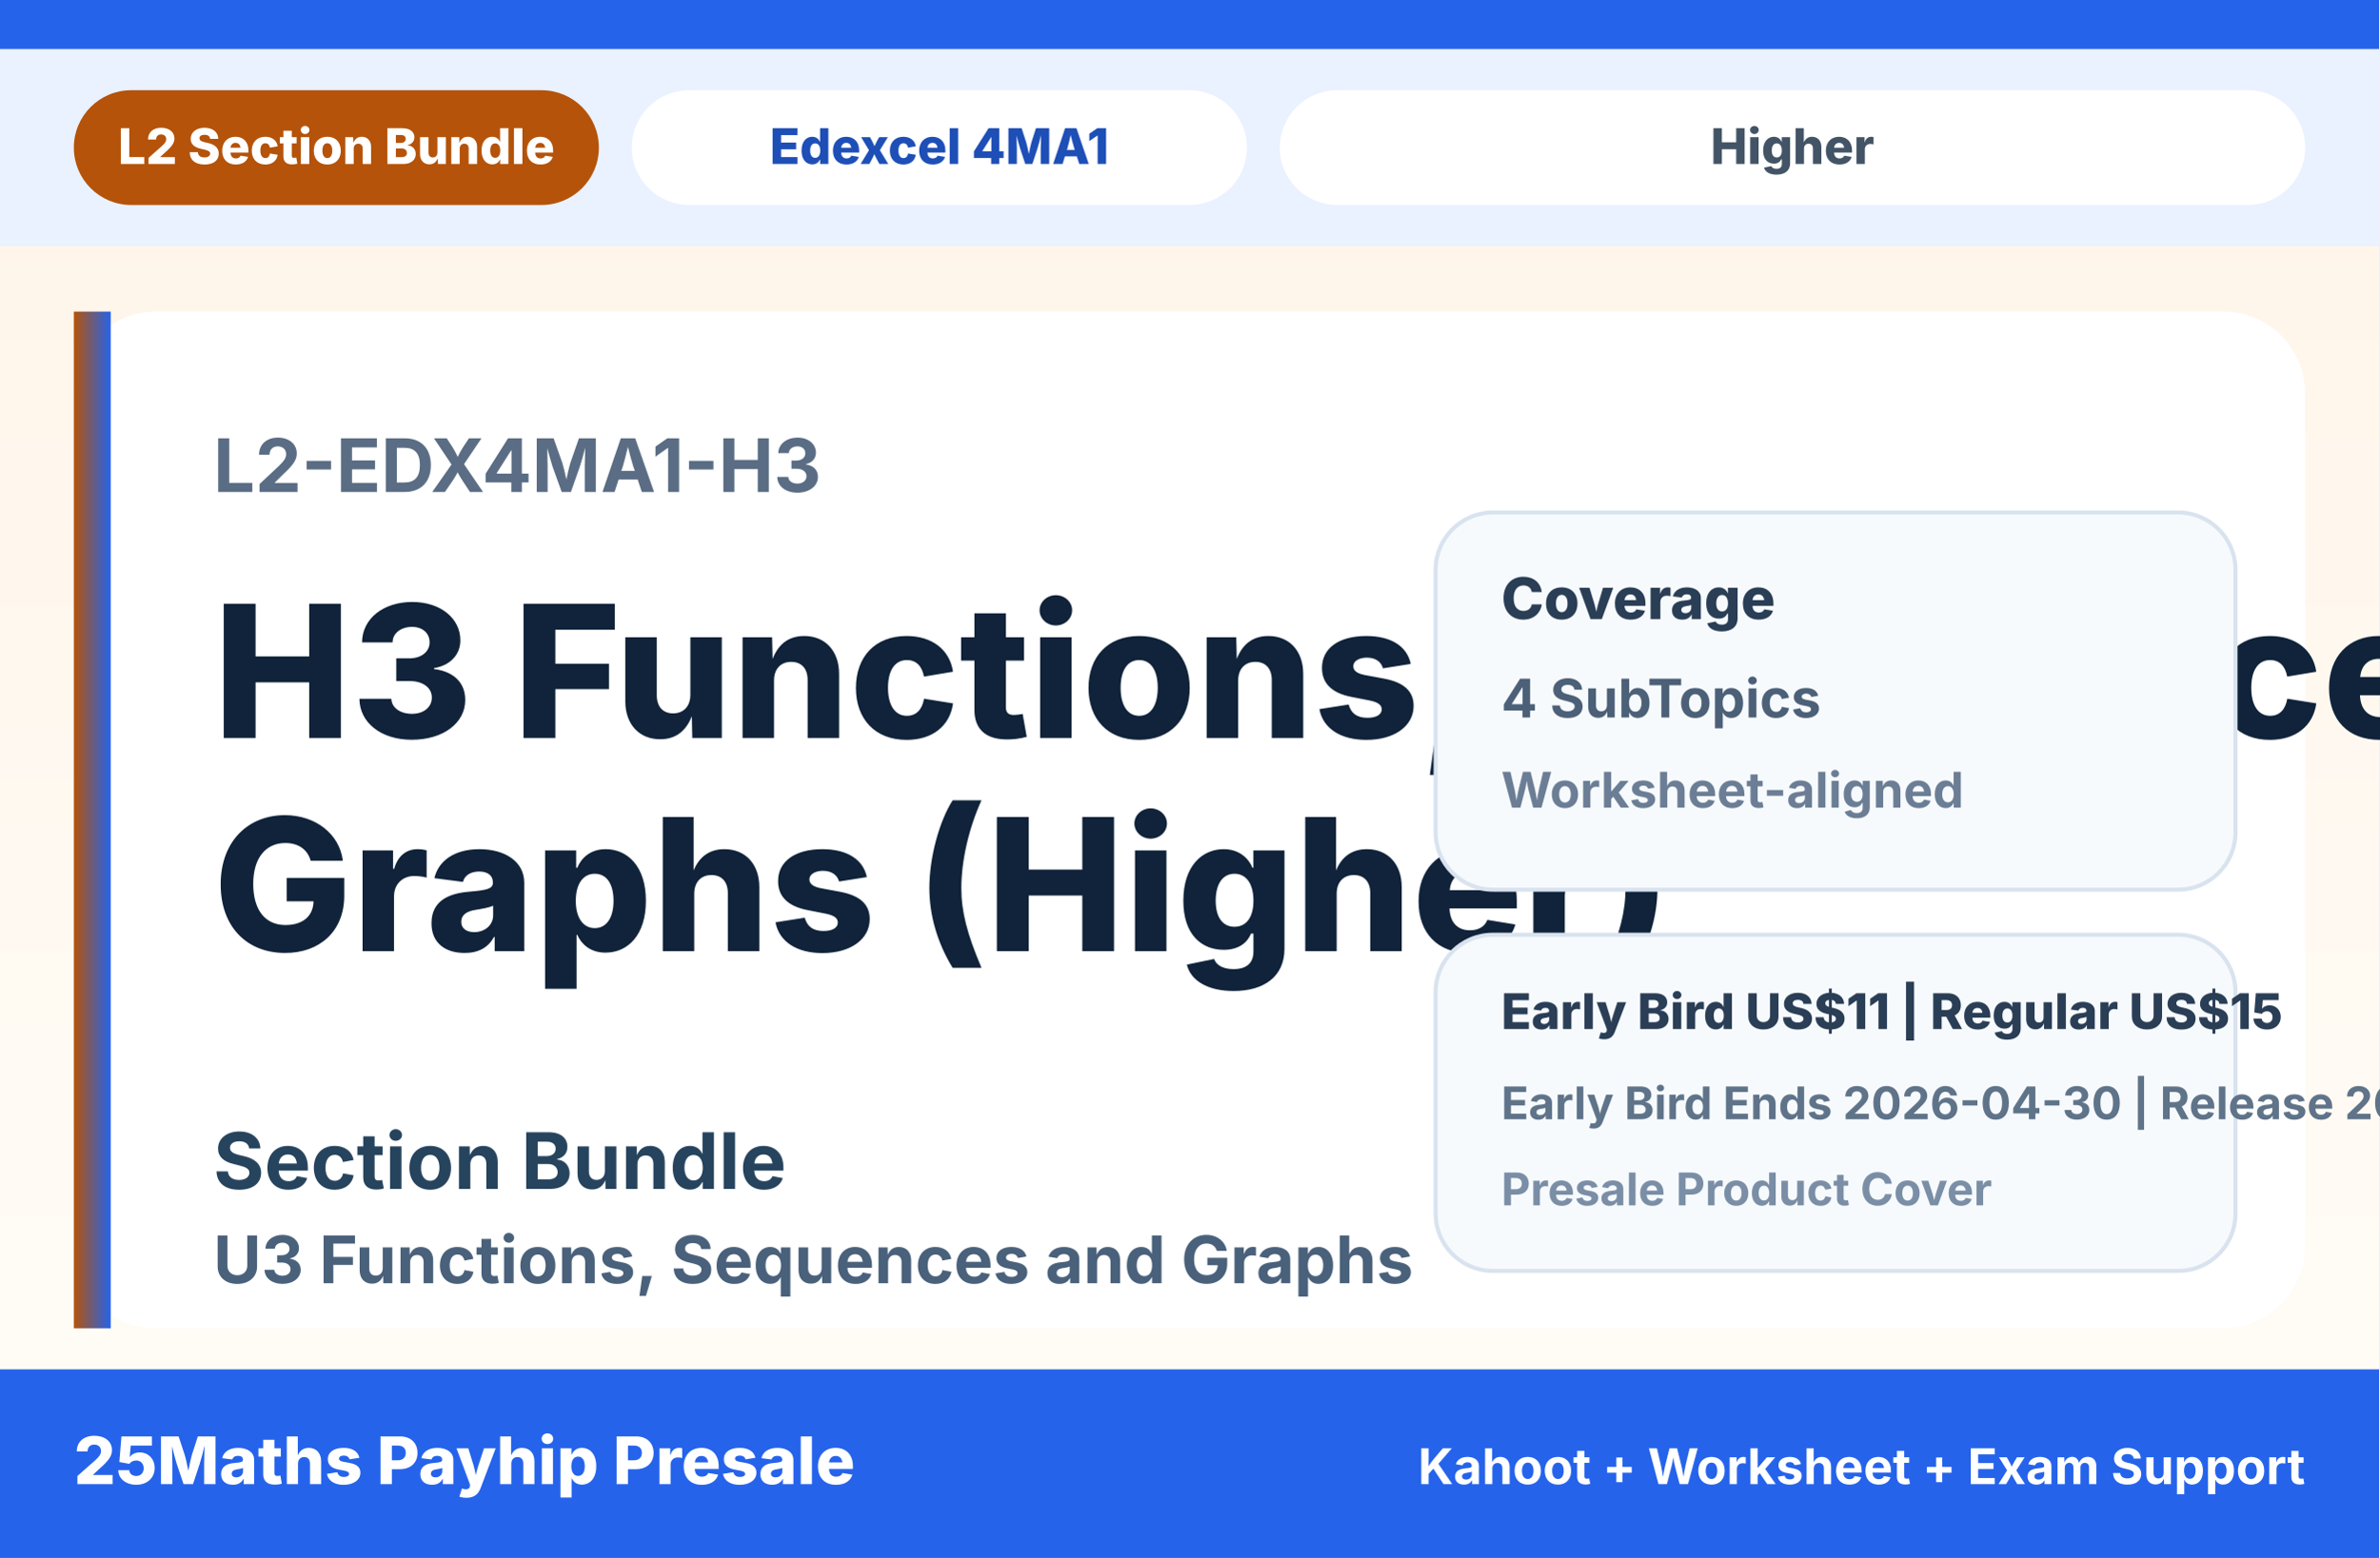
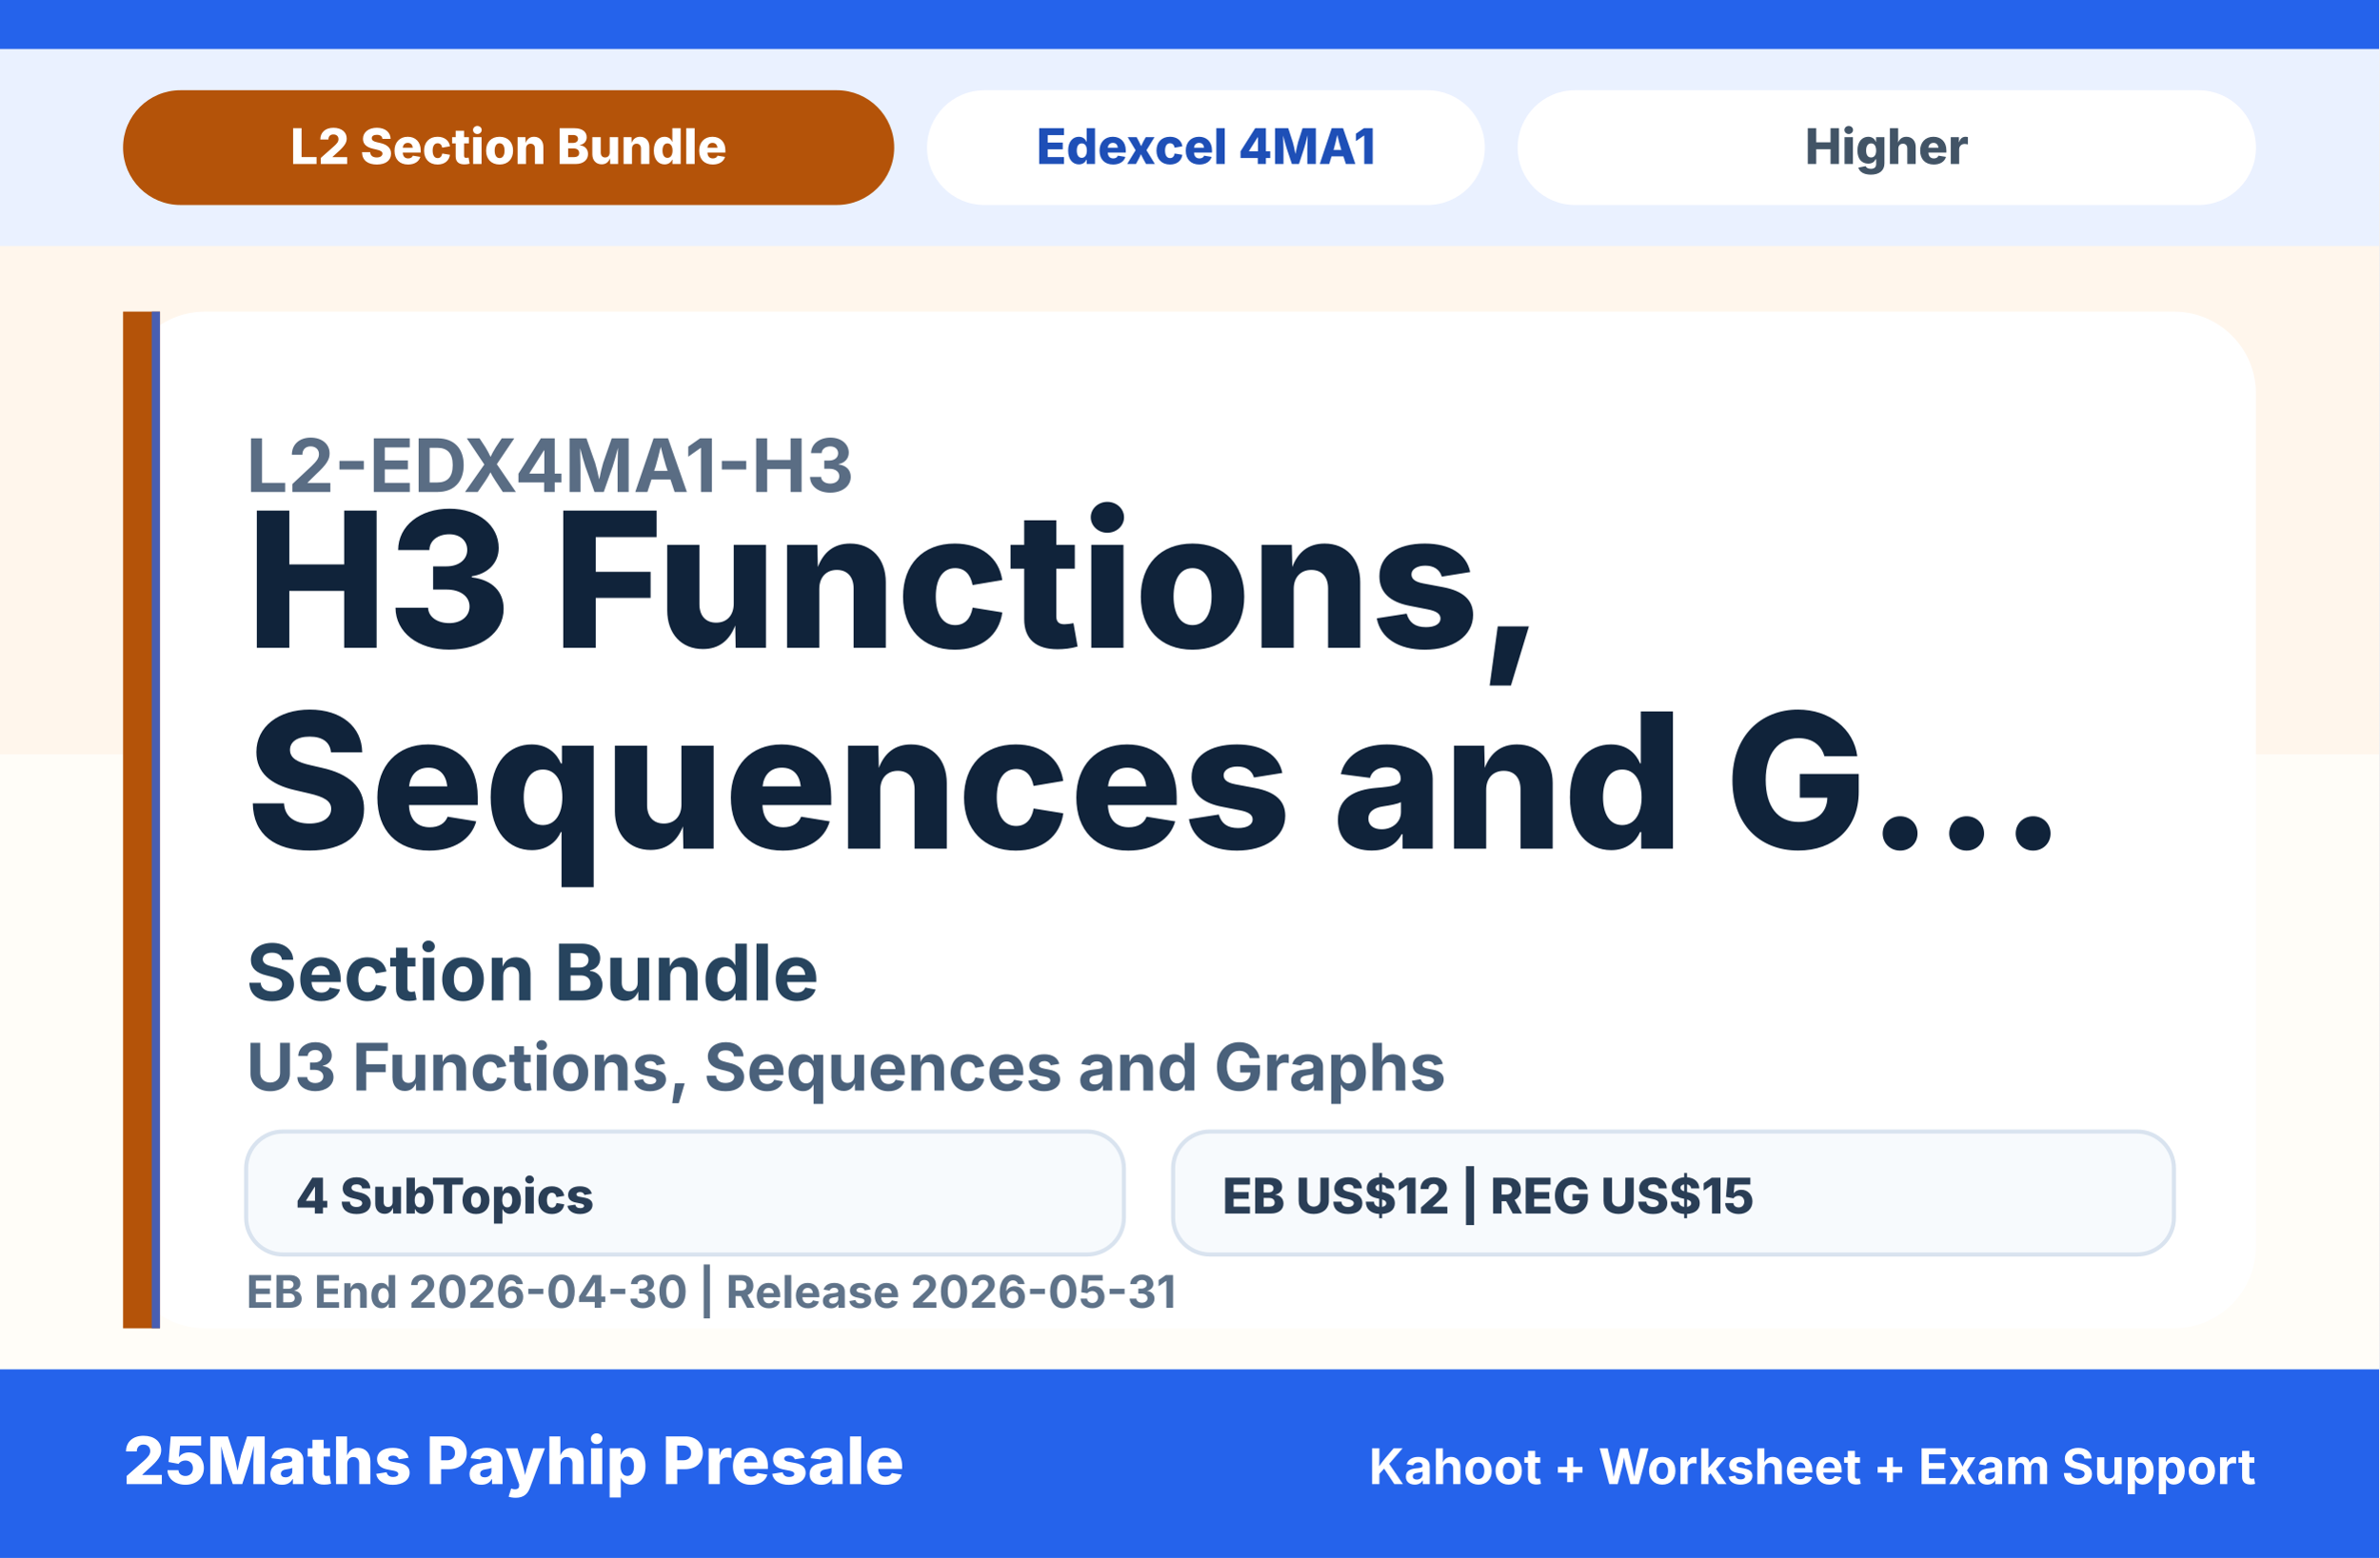
<svg xmlns="http://www.w3.org/2000/svg" width="2320" height="1520" viewBox="0 0 580 380" role="img" aria-label="L2-EDX4MA1-H3 cover">
-   <defs>
-     <linearGradient id="bg" x1="0" y1="0" x2="0" y2="1">
-       <stop offset="0%" stop-color="#FFF4E8" />
-       <stop offset="100%" stop-color="#FFFDF8" />
-     </linearGradient>
-     <linearGradient id="stripe" x1="0" y1="0" x2="1" y2="0">
-       <stop offset="0%" stop-color="#B45309" />
-       <stop offset="100%" stop-color="#2563EB" />
-     </linearGradient>
-   </defs>
-   <rect width="580" height="380" fill="url(#bg)" />
+   <rect width="580" height="380" fill="#FFFDF8" />
+   <rect width="580" height="184" fill="#FFF4E8" opacity="0.75" />
  <rect x="0" y="0" width="580" height="12" fill="#2563EB" />
  <rect x="0" y="12" width="580" height="48" fill="#EAF1FF" />
-   <rect x="18" y="22" width="128" height="28" rx="14" fill="#B45309" />
-   <text x="82" y="40" text-anchor="middle" font-family="Avenir Next, Inter, Arial, sans-serif" font-size="12" font-weight="800" fill="#FFFFFF">L2 Section Bundle</text>
-   <rect x="154" y="22" width="150" height="28" rx="14" fill="#FFFFFF" />
-   <text x="229" y="40" text-anchor="middle" font-family="Avenir Next, Inter, Arial, sans-serif" font-size="12" font-weight="800" fill="#1E4FB7">Edexcel 4MA1</text>
-   <rect x="312" y="22" width="250" height="28" rx="14" fill="#FFFFFF" />
-   <text x="437" y="40" text-anchor="middle" font-family="Avenir Next, Inter, Arial, sans-serif" font-size="12" font-weight="800" fill="#425466">Higher</text>
-   <rect x="18" y="76" width="544" height="248" rx="20" fill="#FFFFFF" />
-   <rect x="18" y="76" width="9" height="248" fill="url(#stripe)" />
-   <text x="52" y="120" font-family="Avenir Next, Inter, Arial, sans-serif" font-size="18" font-weight="700" fill="#5A6D84">L2-EDX4MA1-H3</text>
-   <text x="52" y="180" font-family="Avenir Next, Inter, Arial, sans-serif" font-size="45" font-weight="800" fill="#10233A">H3 Functions, Sequences and</text>
-   <text x="52" y="232" font-family="Avenir Next, Inter, Arial, sans-serif" font-size="45" font-weight="800" fill="#10233A">Graphs (Higher)</text>
-   <text x="52" y="290" font-family="Avenir Next, Inter, Arial, sans-serif" font-size="19" font-weight="700" fill="#27445E">Section Bundle</text>
-   <text x="52" y="313" font-family="Avenir Next, Inter, Arial, sans-serif" font-size="16" font-weight="700" fill="#4A617B">U3 Functions, Sequences and Graphs</text>
-   <rect x="350" y="125" width="195" height="92" rx="14" fill="#F7FAFD" stroke="#D9E3EF" />
-   <text x="366" y="151" font-family="Avenir Next, Inter, Arial, sans-serif" font-size="14" font-weight="800" fill="#2A3E56">Coverage</text>
-   <text x="366" y="175" font-family="Avenir Next, Inter, Arial, sans-serif" font-size="13" font-weight="700" fill="#4C6078">4 SubTopics</text>
-   <text x="366" y="197" font-family="Avenir Next, Inter, Arial, sans-serif" font-size="12" font-weight="700" fill="#6B7E95">Worksheet-aligned</text>
-   <rect x="350" y="228" width="195" height="82" rx="14" fill="#F7FAFD" stroke="#D9E3EF" />
-   <text x="366" y="251" font-family="Avenir Next, Inter, Arial, sans-serif" font-size="12" font-weight="800" fill="#2A3E56">Early Bird US$11   |   Regular US$15</text>
-   <text x="366" y="273" font-family="Avenir Next, Inter, Arial, sans-serif" font-size="11" font-weight="700" fill="#5F7389">Early Bird Ends 2026-04-30   |   Release 2026-05-31</text>
-   <text x="366" y="294" font-family="Avenir Next, Inter, Arial, sans-serif" font-size="11" font-weight="700" fill="#7A8EA6">Presale Product Cover</text>
+   <rect x="30" y="22" width="188" height="28" rx="14" fill="#B45309" />
+   <text x="124" y="40" text-anchor="middle" font-family="Avenir Next, Inter, Arial, sans-serif" font-size="12" font-weight="800" fill="#FFFFFF">L2 Section Bundle</text>
+   <rect x="226" y="22" width="136" height="28" rx="14" fill="#FFFFFF" />
+   <text x="294" y="40" text-anchor="middle" font-family="Avenir Next, Inter, Arial, sans-serif" font-size="12" font-weight="800" fill="#1E4FB7">Edexcel 4MA1</text>
+   <rect x="370" y="22" width="180" height="28" rx="14" fill="#FFFFFF" />
+   <text x="460" y="40" text-anchor="middle" font-family="Avenir Next, Inter, Arial, sans-serif" font-size="12" font-weight="800" fill="#425466">Higher</text>
+   <rect x="30" y="76" width="520" height="248" rx="20" fill="#FFFFFF" />
+   <rect x="30" y="76" width="9" height="248" fill="#B45309" />
+   <rect x="37" y="76" width="2" height="248" fill="#2563EB" opacity="0.75" />
+   <text x="60" y="120" font-family="Avenir Next, Inter, Arial, sans-serif" font-size="18" font-weight="700" fill="#5A6D84">L2-EDX4MA1-H3</text>
+   <text x="60" y="158" font-family="Avenir Next, Inter, Arial, sans-serif" font-size="46" font-weight="800" fill="#10233A">H3 Functions,</text>
+   <text x="60" y="207" font-family="Avenir Next, Inter, Arial, sans-serif" font-size="46" font-weight="800" fill="#10233A">Sequences and G...</text>
+   <text x="60" y="244" font-family="Avenir Next, Inter, Arial, sans-serif" font-size="19" font-weight="700" fill="#27445E">Section Bundle</text>
+   <text x="60" y="266" font-family="Avenir Next, Inter, Arial, sans-serif" font-size="16" font-weight="700" fill="#4A617B">U3 Functions, Sequences and Graphs</text>
+   <rect x="60" y="276" width="214" height="30" rx="9" fill="#F7FAFD" stroke="#D9E3EF" />
+   <text x="72" y="296" font-family="Avenir Next, Inter, Arial, sans-serif" font-size="12" font-weight="800" fill="#2A3E56">4 SubTopics</text>
+   <rect x="286" y="276" width="244" height="30" rx="9" fill="#F7FAFD" stroke="#D9E3EF" />
+   <text x="298" y="296" font-family="Avenir Next, Inter, Arial, sans-serif" font-size="12" font-weight="800" fill="#2A3E56">EB US$12 | REG US$15</text>
+   <text x="60" y="319" font-family="Avenir Next, Inter, Arial, sans-serif" font-size="11" font-weight="700" fill="#5F7389">EB End 2026-04-30 | Release 2026-05-31</text>
  <rect x="0" y="334" width="580" height="46" fill="#2563EB" />
-   <text x="18" y="362" font-family="Avenir Next, Inter, Arial, sans-serif" font-size="16" font-weight="800" fill="#FFFFFF">25Maths Payhip Presale</text>
-   <text x="562" y="362" text-anchor="end" font-family="Avenir Next, Inter, Arial, sans-serif" font-size="12" font-weight="700" fill="#FFFFFF">Kahoot + Worksheet + Exam Support</text>
+   <text x="30" y="362" font-family="Avenir Next, Inter, Arial, sans-serif" font-size="16" font-weight="800" fill="#FFFFFF">25Maths Payhip Presale</text>
+   <text x="550" y="362" text-anchor="end" font-family="Avenir Next, Inter, Arial, sans-serif" font-size="12" font-weight="700" fill="#FFFFFF">Kahoot + Worksheet + Exam Support</text>
</svg>
